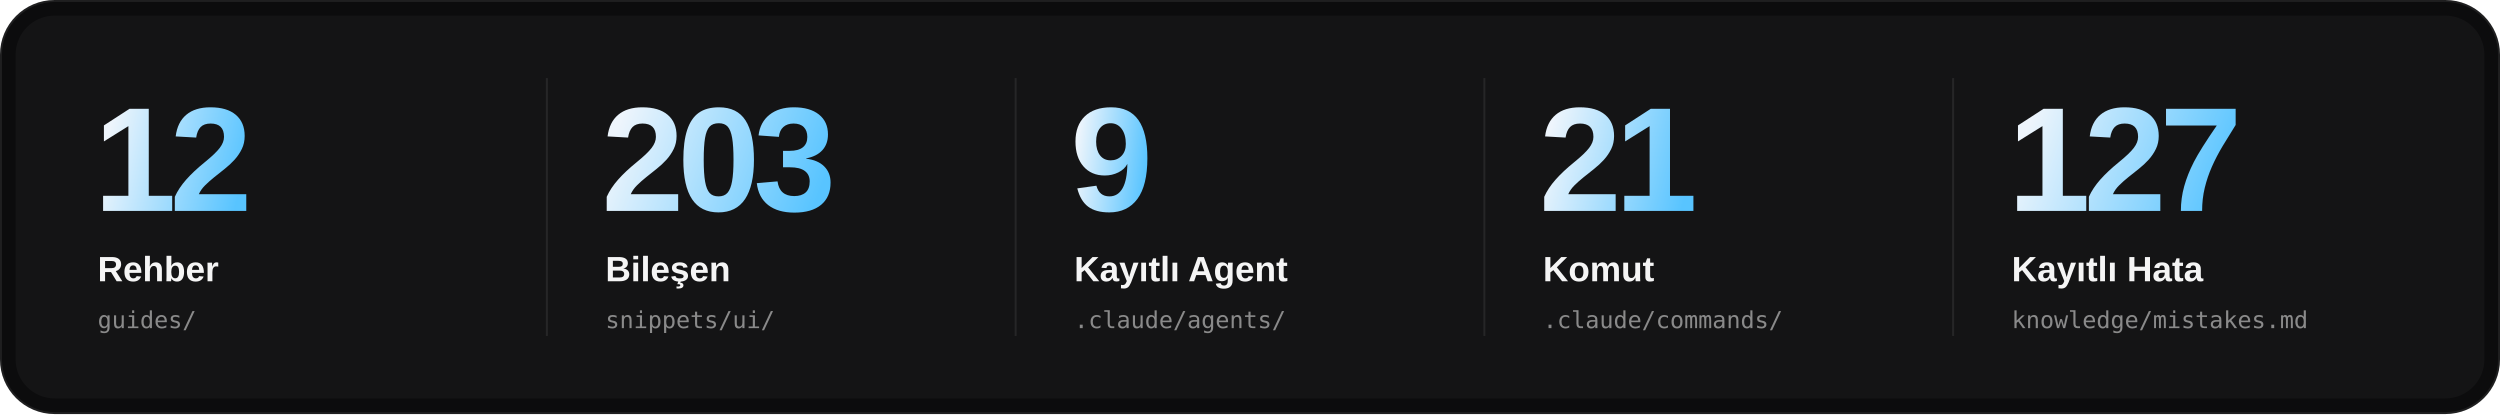
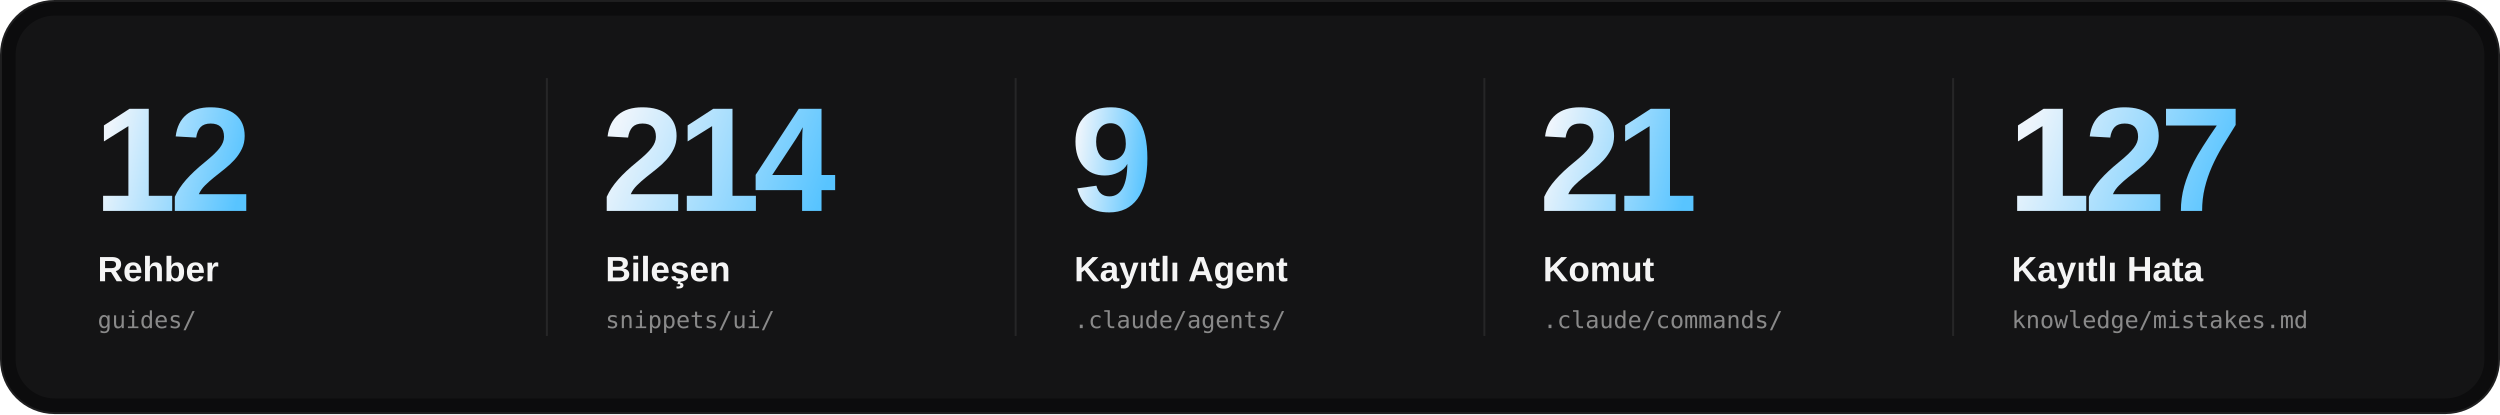
- <svg xmlns="http://www.w3.org/2000/svg" width="1280" height="212" viewBox="0 0 1280 212" role="img" aria-label="12 Rehber, 203 Bileşen, 9 Kayıtlı Agent, 21 Komut, 127 Kayıtlı Hata">
+ <svg xmlns="http://www.w3.org/2000/svg" width="1280" height="212" viewBox="0 0 1280 212" role="img" aria-label="12 Rehber, 214 Bileşen, 9 Kayıtlı Agent, 21 Komut, 127 Kayıtlı Hata">
  <defs>
    <linearGradient id="stat-ink" x1="0.008" y1="0.413" x2="0.992" y2="0.587">
      <stop offset="0%" stop-color="#eef5fc" />
      <stop offset="100%" stop-color="#58c4ff" />
    </linearGradient>
  </defs>
  <rect width="1280" height="212" rx="28" fill="#0c0c0d" />
  <rect x="8" y="8" width="1264" height="196" rx="20" fill="rgb(255,255,255)" fill-opacity="0.035" />
  <g transform="translate(40 0)">
    <text x="8" y="108" font-family="-apple-system, BlinkMacSystemFont, 'Segoe UI', 'Helvetica Neue', Arial, sans-serif" font-size="76" font-weight="800" letter-spacing="-3.4" fill="url(#stat-ink)">12</text>
    <text x="10" y="144" font-family="-apple-system, BlinkMacSystemFont, 'Segoe UI', 'Helvetica Neue', Arial, sans-serif" font-size="18" font-weight="650" fill="#f5f5f5">Rehber</text>
    <text x="10" y="168" font-family="ui-monospace, SFMono-Regular, Menlo, Consolas, monospace" font-size="12" fill="#8a8a8a">guides/</text>
  </g>
  <g transform="translate(280 0)">
    <line x1="0" y1="40" x2="0" y2="172" stroke="rgb(255,255,255)" stroke-opacity="0.08" />
-     <text x="28" y="108" font-family="-apple-system, BlinkMacSystemFont, 'Segoe UI', 'Helvetica Neue', Arial, sans-serif" font-size="76" font-weight="800" letter-spacing="-3.4" fill="url(#stat-ink)">203</text>
+     <text x="28" y="108" font-family="-apple-system, BlinkMacSystemFont, 'Segoe UI', 'Helvetica Neue', Arial, sans-serif" font-size="76" font-weight="800" letter-spacing="-3.4" fill="url(#stat-ink)">214</text>
    <text x="30" y="144" font-family="-apple-system, BlinkMacSystemFont, 'Segoe UI', 'Helvetica Neue', Arial, sans-serif" font-size="18" font-weight="650" fill="#f5f5f5">Bileşen</text>
    <text x="30" y="168" font-family="ui-monospace, SFMono-Regular, Menlo, Consolas, monospace" font-size="12" fill="#8a8a8a">snippets/ui/</text>
  </g>
  <g transform="translate(520 0)">
    <line x1="0" y1="40" x2="0" y2="172" stroke="rgb(255,255,255)" stroke-opacity="0.08" />
    <text x="28" y="108" font-family="-apple-system, BlinkMacSystemFont, 'Segoe UI', 'Helvetica Neue', Arial, sans-serif" font-size="76" font-weight="800" letter-spacing="-3.4" fill="url(#stat-ink)">9</text>
    <text x="30" y="144" font-family="-apple-system, BlinkMacSystemFont, 'Segoe UI', 'Helvetica Neue', Arial, sans-serif" font-size="18" font-weight="650" fill="#f5f5f5">Kayıtlı Agent</text>
    <text x="30" y="168" font-family="ui-monospace, SFMono-Regular, Menlo, Consolas, monospace" font-size="12" fill="#8a8a8a">.claude/agents/</text>
  </g>
  <g transform="translate(760 0)">
    <line x1="0" y1="40" x2="0" y2="172" stroke="rgb(255,255,255)" stroke-opacity="0.08" />
    <text x="28" y="108" font-family="-apple-system, BlinkMacSystemFont, 'Segoe UI', 'Helvetica Neue', Arial, sans-serif" font-size="76" font-weight="800" letter-spacing="-3.4" fill="url(#stat-ink)">21</text>
    <text x="30" y="144" font-family="-apple-system, BlinkMacSystemFont, 'Segoe UI', 'Helvetica Neue', Arial, sans-serif" font-size="18" font-weight="650" fill="#f5f5f5">Komut</text>
    <text x="30" y="168" font-family="ui-monospace, SFMono-Regular, Menlo, Consolas, monospace" font-size="12" fill="#8a8a8a">.claude/commands/</text>
  </g>
  <g transform="translate(1000 0)">
    <line x1="0" y1="40" x2="0" y2="172" stroke="rgb(255,255,255)" stroke-opacity="0.08" />
    <text x="28" y="108" font-family="-apple-system, BlinkMacSystemFont, 'Segoe UI', 'Helvetica Neue', Arial, sans-serif" font-size="76" font-weight="800" letter-spacing="-3.4" fill="url(#stat-ink)">127</text>
    <text x="30" y="144" font-family="-apple-system, BlinkMacSystemFont, 'Segoe UI', 'Helvetica Neue', Arial, sans-serif" font-size="18" font-weight="650" fill="#f5f5f5">Kayıtlı Hata</text>
    <text x="30" y="168" font-family="ui-monospace, SFMono-Regular, Menlo, Consolas, monospace" font-size="12" fill="#8a8a8a">knowledge/mistakes.md</text>
  </g>
  <rect x="0.5" y="0.5" width="1279" height="211" rx="27.5" fill="none" stroke="rgb(255,255,255)" stroke-opacity="0.08" />
</svg>
